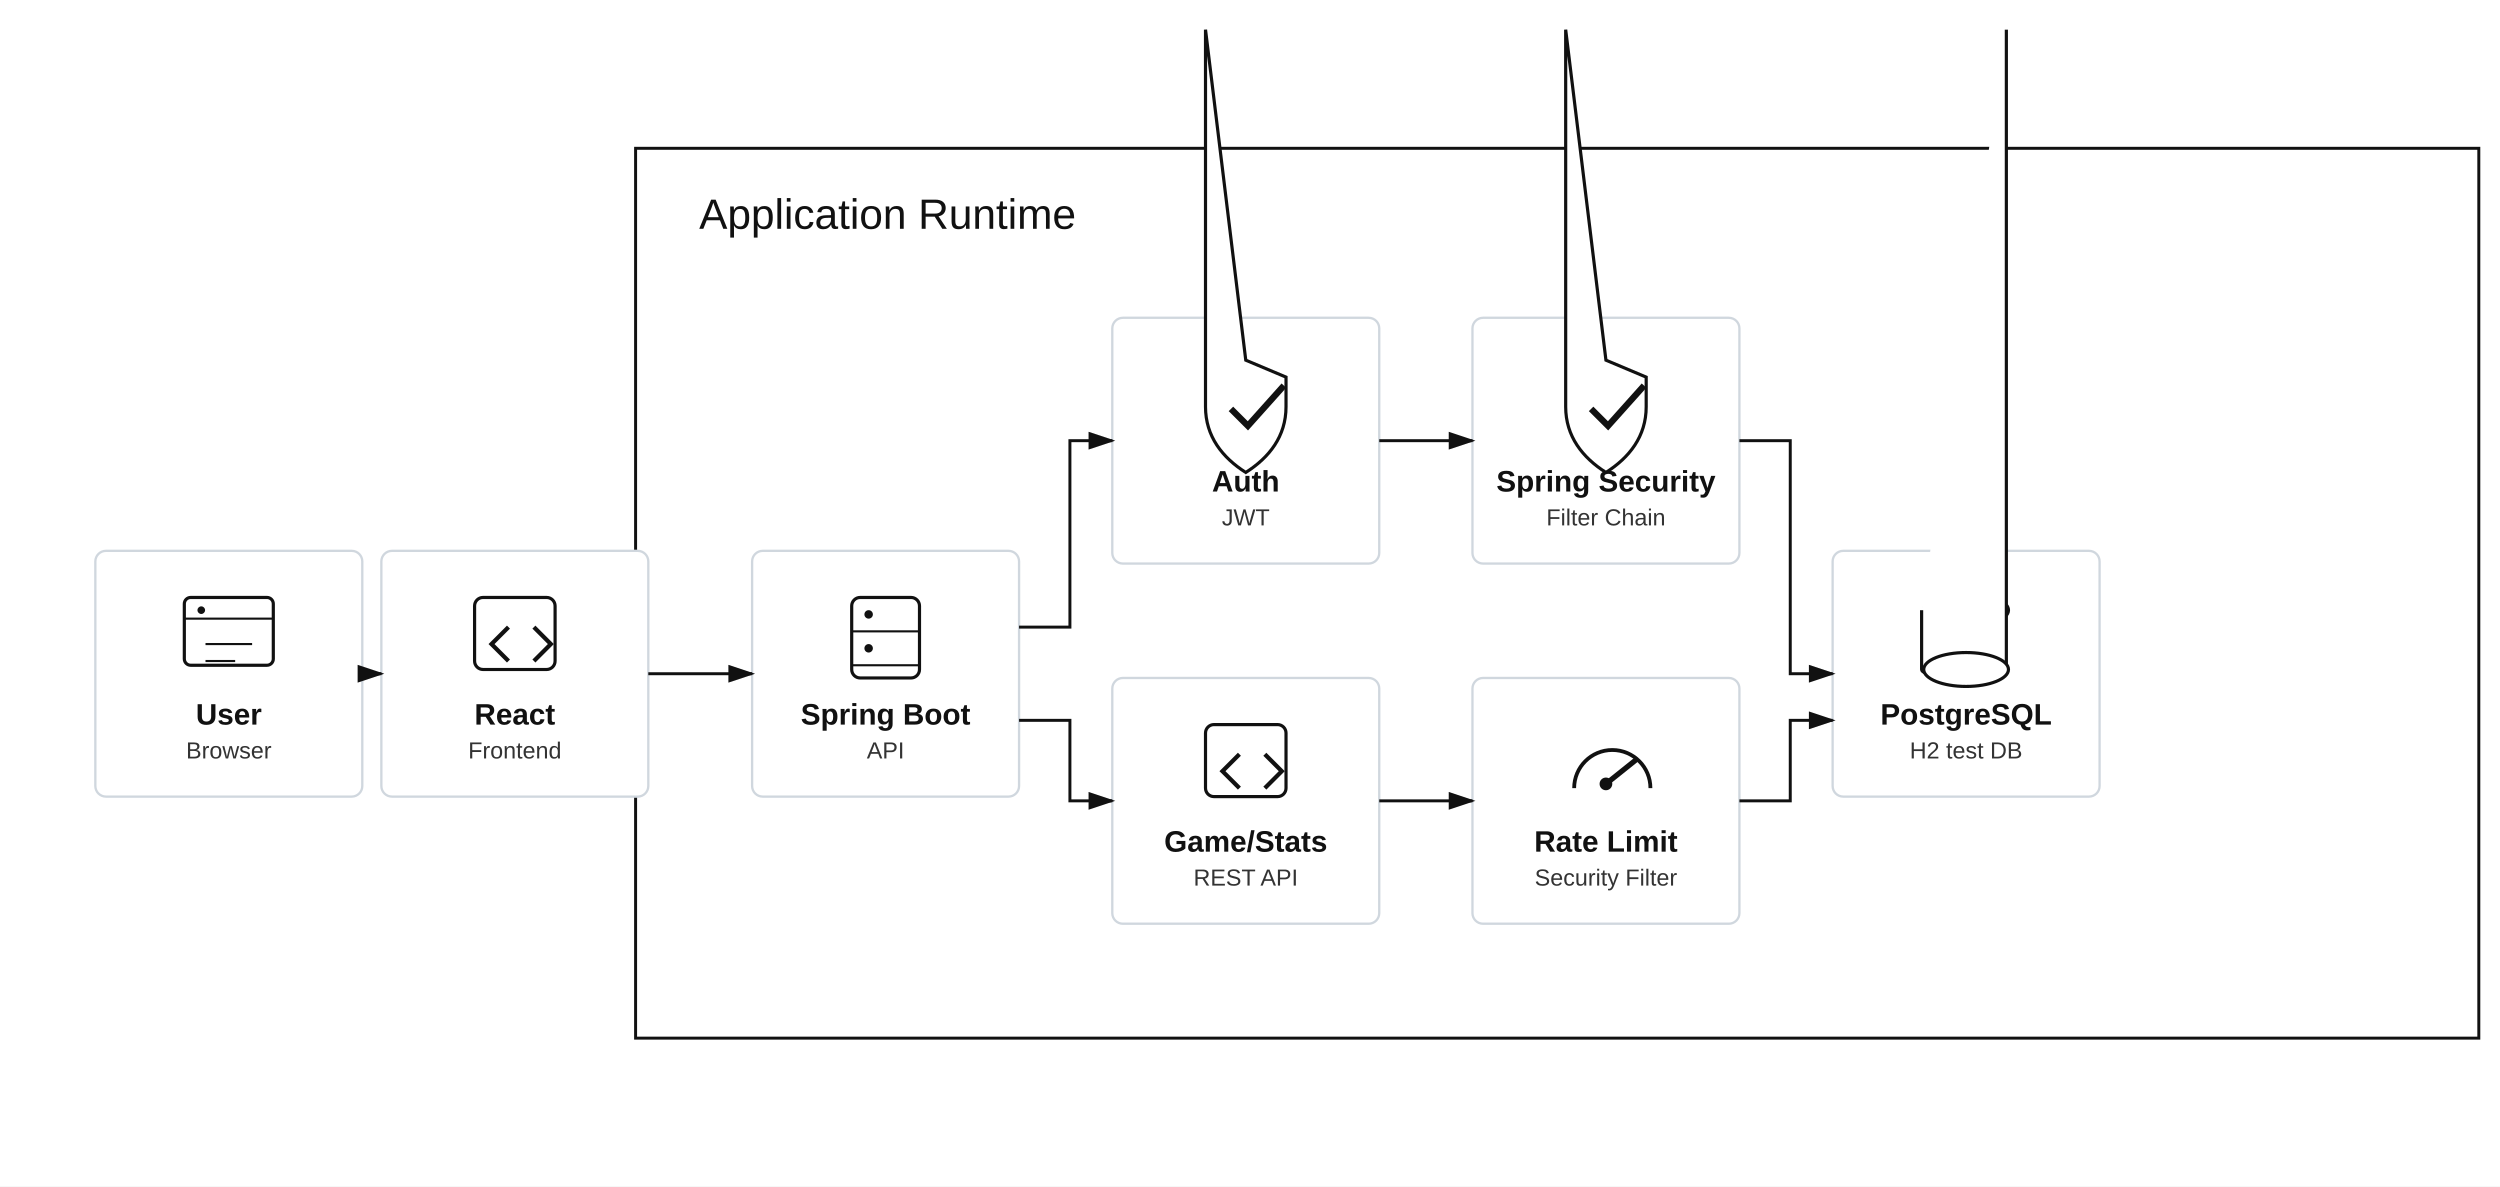
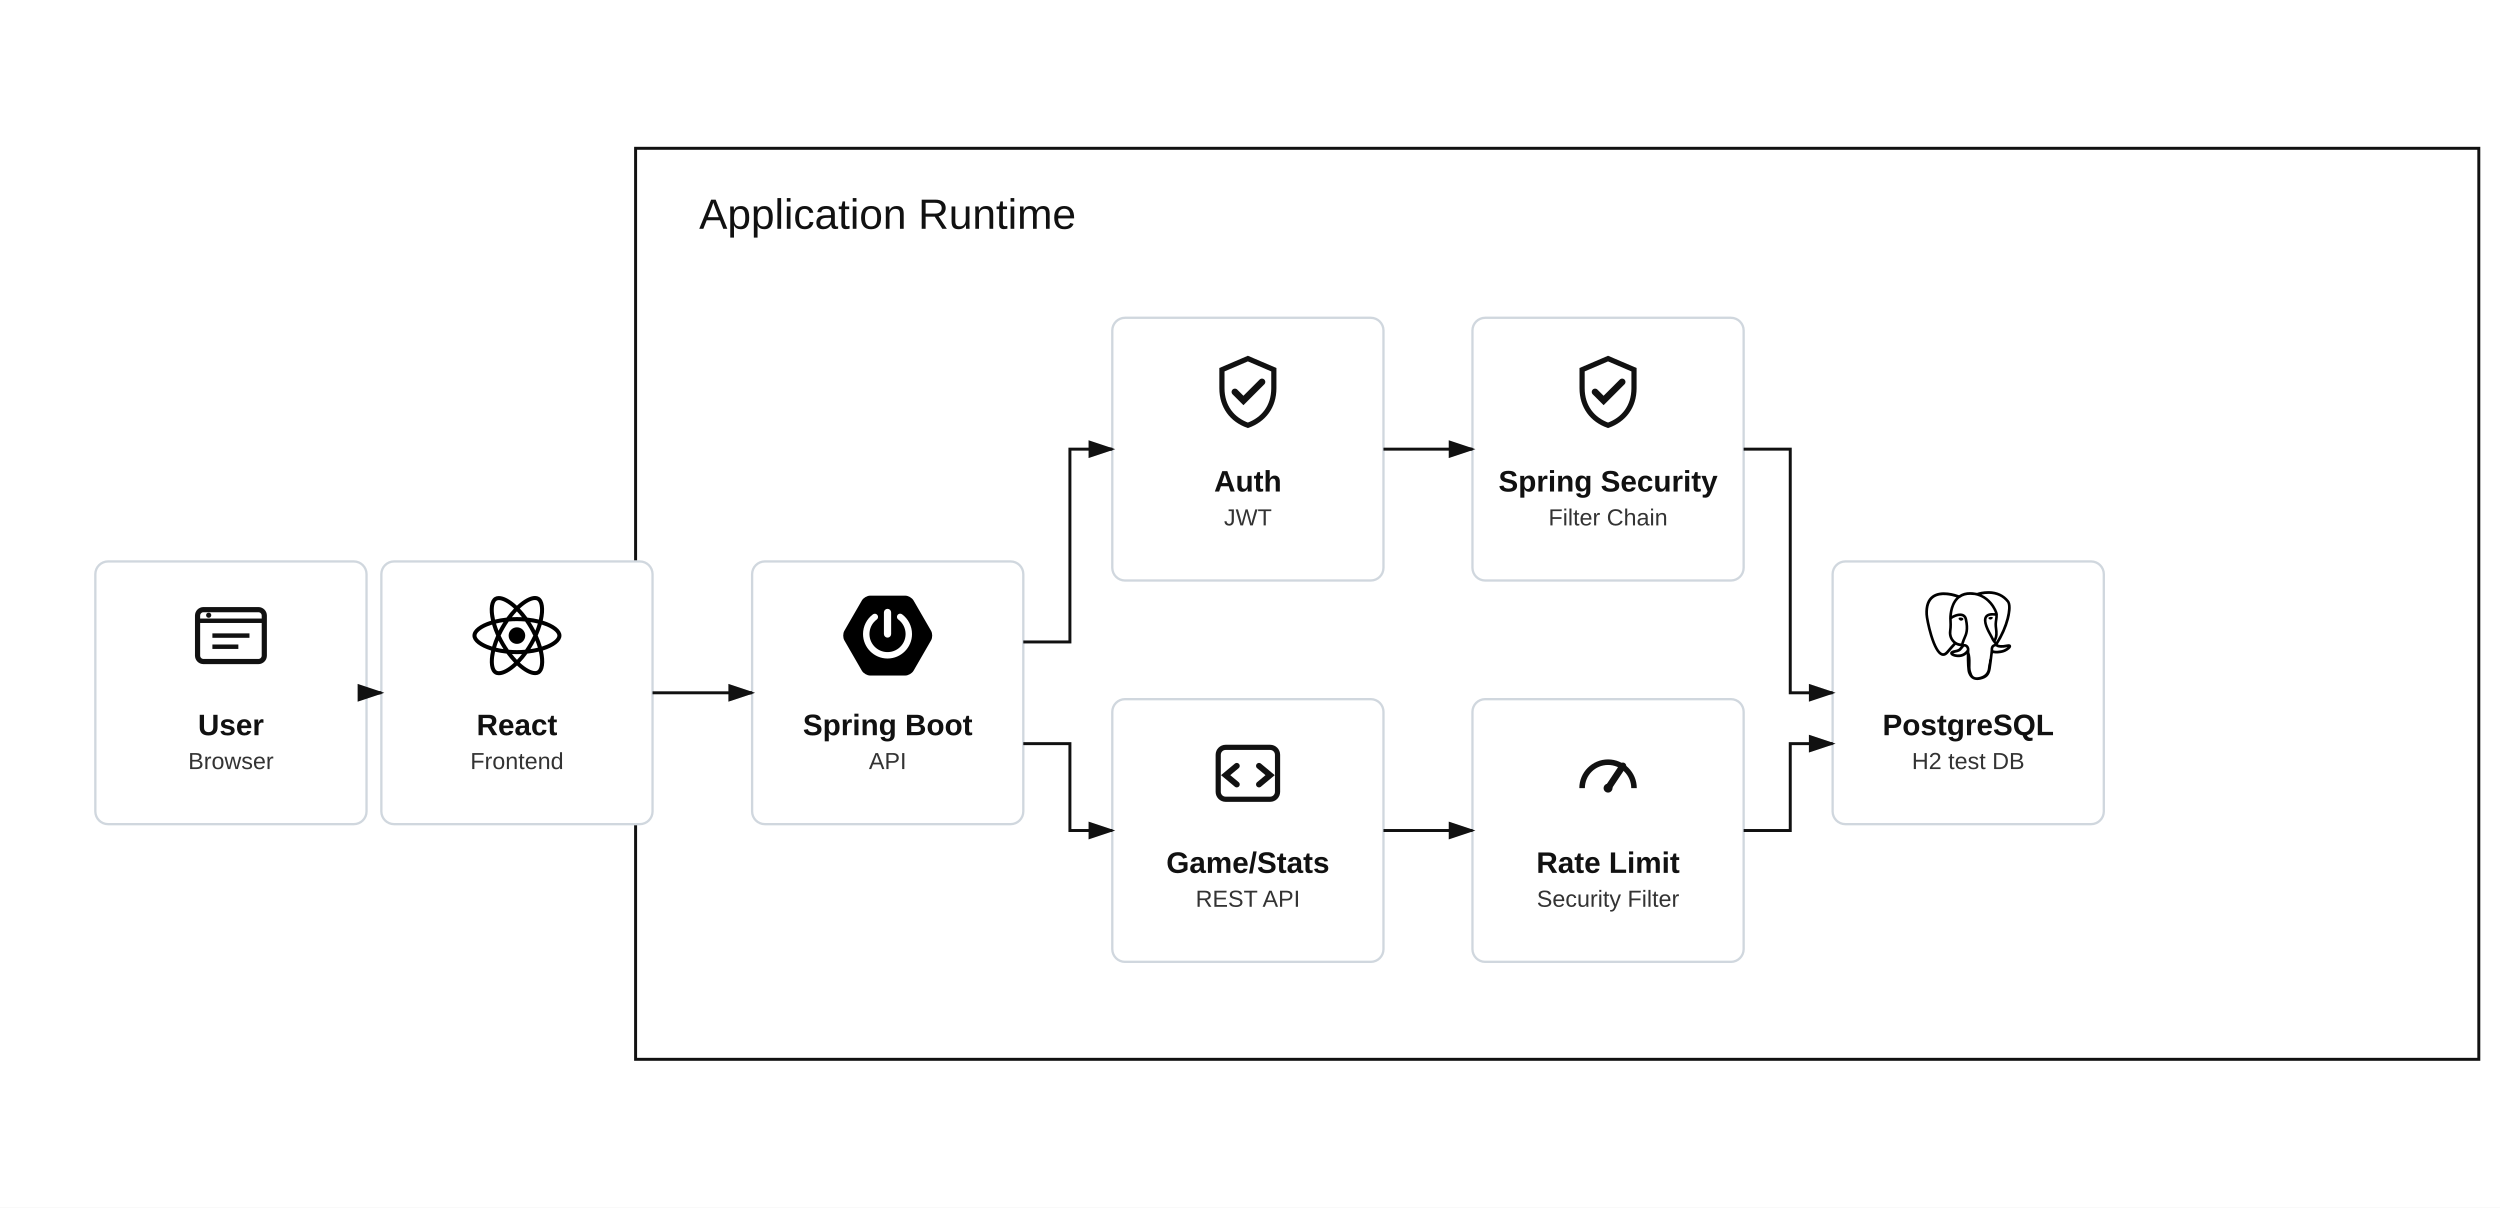
- <svg xmlns="http://www.w3.org/2000/svg" width="1180" height="560" viewBox="0 0 1180 560" role="img" aria-labelledby="title desc">
+ <svg xmlns="http://www.w3.org/2000/svg" width="1180" height="570" viewBox="0 0 1180 570" role="img" aria-labelledby="title desc">
  <defs>
    <marker id="arrow" markerWidth="10" markerHeight="10" refX="8" refY="3" orient="auto" markerUnits="strokeWidth">
      <path d="M0,0 L0,6 L9,3 z" fill="#111" />
    </marker>
  </defs>
  <style>.svc,.sub,.edge,.cloud-title,.awslogo{font-family:Arial,Helvetica,sans-serif;fill:#111}.cloud-title{font-size:20px}.awslogo{font-size:15px;font-weight:700;fill:#fff}.svc{font-size:14px;font-weight:600}.sub{font-size:11px;fill:#333}.edge{font-size:11px;fill:#333}.arrow{stroke:#111;stroke-width:1.4;fill:none;marker-end:url(#arrow)}</style>
  <rect width="100%" height="100%" fill="#fff" />
-   <rect x="300" y="70" width="870" height="420" fill="#fff" stroke="#111" stroke-width="1.4" />
+   <rect x="300" y="70" width="870" height="430" fill="#fff" stroke="#111" stroke-width="1.4" />
  <text x="330" y="108" class="cloud-title">Application Runtime</text>
  <g id="user">
-     <rect x="45" y="260" width="126" height="116" rx="5" fill="#fff" stroke="#d0d7de" stroke-width="1.1" />
-     <rect x="87" y="282" width="42" height="32" rx="3" fill="#fff" stroke="#111" stroke-width="1.5" />
-     <line x1="87" y1="292" x2="129" y2="292" stroke="#111" />
-     <circle cx="95" cy="288" r="1.8" fill="#111" />
-     <line x1="97" y1="304" x2="119" y2="304" stroke="#111" />
-     <line x1="97" y1="312" x2="111" y2="312" stroke="#111" />
-     <text x="108" y="342" text-anchor="middle" class="svc">
-       <tspan x="108" dy="0">User</tspan>
+     <rect x="45" y="265" width="128" height="124" rx="6" fill="#fff" stroke="#d0d7de" stroke-width="1.1" />
+     <svg x="88" y="279" width="42" height="42" viewBox="0 0 24 24" preserveAspectRatio="xMidYMid meet" color="#111" aria-hidden="true">
+       <rect x="3" y="5" width="18" height="14" rx="1.6" fill="none" stroke="currentColor" stroke-width="1.4" />
+       <line x1="3" y1="8" x2="21" y2="8" stroke="currentColor" stroke-width="1.2" />
+       <circle cx="6" cy="6.5" r=".7" fill="currentColor" />
+       <line x1="7" y1="12" x2="17" y2="12" stroke="currentColor" stroke-width="1.2" />
+       <line x1="7" y1="15" x2="14" y2="15" stroke="currentColor" stroke-width="1.2" />
+     </svg>
+     <text x="109" y="347" text-anchor="middle" class="svc">
+       <tspan x="109" dy="0">User</tspan>
    </text>
-     <text x="108" y="358" text-anchor="middle" class="sub">
-       <tspan x="108" dy="0">Browser</tspan>
+     <text x="109" y="363" text-anchor="middle" class="sub">
+       <tspan x="109" dy="0">Browser</tspan>
    </text>
  </g>
  <g id="react">
-     <rect x="180" y="260" width="126" height="116" rx="5" fill="#fff" stroke="#d0d7de" stroke-width="1.1" />
-     <rect x="224" y="282" width="38" height="34" rx="4" fill="#fff" stroke="#111" stroke-width="1.5" />
-     <path d="M240 296l-8 8 8 8M252 296l8 8-8 8" fill="none" stroke="#111" stroke-width="2" />
-     <text x="243" y="342" text-anchor="middle" class="svc">
-       <tspan x="243" dy="0">React</tspan>
+     <rect x="180" y="265" width="128" height="124" rx="6" fill="#fff" stroke="#d0d7de" stroke-width="1.1" />
+     <svg x="223" y="279" width="42" height="42" viewBox="0 0 24 24" preserveAspectRatio="xMidYMid meet" color="#111" aria-hidden="true">
+       <path d="M14.23 12.004a2.236 2.236 0 0 1-2.235 2.236 2.236 2.236 0 0 1-2.236-2.236 2.236 2.236 0 0 1 2.235-2.236 2.236 2.236 0 0 1 2.236 2.236zm2.648-10.69c-1.346 0-3.107.96-4.888 2.622-1.78-1.653-3.542-2.602-4.887-2.602-.41 0-.783.093-1.106.278-1.375.793-1.683 3.264-.973 6.365C1.98 8.917 0 10.42 0 12.004c0 1.59 1.99 3.097 5.043 4.03-.704 3.113-.39 5.588.988 6.38.32.187.69.275 1.102.275 1.345 0 3.107-.96 4.888-2.624 1.78 1.654 3.542 2.603 4.887 2.603.41 0 .783-.09 1.106-.275 1.374-.792 1.683-3.263.973-6.365C22.02 15.096 24 13.59 24 12.004c0-1.59-1.99-3.097-5.043-4.032.704-3.11.39-5.587-.988-6.38-.318-.184-.688-.277-1.092-.278zm-.005 1.09v.006c.225 0 .406.044.558.127.666.382.955 1.835.73 3.704-.054.46-.142.945-.25 1.44-.96-.236-2.006-.417-3.107-.534-.66-.905-1.345-1.727-2.035-2.447 1.592-1.48 3.087-2.292 4.105-2.295zm-9.77.02c1.012 0 2.514.808 4.11 2.28-.686.72-1.37 1.537-2.02 2.442-1.107.117-2.154.298-3.113.538-.112-.49-.195-.964-.254-1.42-.23-1.868.054-3.32.714-3.707.19-.09.4-.127.563-.132zm4.882 3.05c.455.468.91.992 1.36 1.564-.44-.02-.89-.034-1.345-.034-.46 0-.915.01-1.36.034.44-.572.895-1.096 1.345-1.565zM12 8.1c.74 0 1.477.034 2.202.093.406.582.802 1.203 1.183 1.86.372.64.71 1.29 1.018 1.946-.308.655-.646 1.31-1.013 1.95-.38.66-.773 1.288-1.18 1.87-.728.063-1.466.098-2.21.098-.74 0-1.477-.035-2.202-.093-.406-.582-.802-1.204-1.183-1.86-.372-.64-.71-1.29-1.018-1.946.303-.657.646-1.313 1.013-1.954.38-.66.773-1.286 1.18-1.868.728-.064 1.466-.098 2.21-.098zm-3.635.254c-.24.377-.48.763-.704 1.16-.225.39-.435.782-.635 1.174-.265-.656-.49-1.31-.676-1.947.64-.15 1.315-.283 2.015-.386zm7.26 0c.695.103 1.365.23 2.006.387-.18.632-.405 1.282-.66 1.933-.2-.39-.41-.783-.64-1.174-.225-.392-.465-.774-.705-1.146zm3.063.675c.484.15.944.317 1.375.498 1.732.74 2.852 1.708 2.852 2.476-.005.768-1.125 1.74-2.857 2.475-.42.18-.88.342-1.355.493-.28-.958-.646-1.956-1.1-2.98.45-1.017.81-2.01 1.085-2.964zm-13.395.004c.278.96.645 1.957 1.1 2.98-.45 1.017-.812 2.01-1.086 2.964-.484-.15-.944-.318-1.37-.5-1.732-.737-2.852-1.706-2.852-2.474 0-.768 1.12-1.742 2.852-2.476.42-.18.88-.342 1.356-.494zm11.678 4.28c.265.657.49 1.312.676 1.948-.64.157-1.316.29-2.016.39.24-.375.48-.762.705-1.158.225-.39.435-.788.636-1.18zm-9.945.02c.2.392.41.783.64 1.175.23.39.465.772.705 1.143-.695-.102-1.365-.23-2.006-.386.18-.63.406-1.282.66-1.933zM17.92 16.32c.112.493.2.968.254 1.423.23 1.868-.054 3.32-.714 3.708-.147.09-.338.128-.563.128-1.012 0-2.514-.807-4.11-2.28.686-.72 1.37-1.536 2.02-2.44 1.107-.118 2.154-.3 3.113-.54zm-11.83.01c.96.234 2.006.415 3.107.532.66.905 1.345 1.727 2.035 2.446-1.595 1.483-3.092 2.295-4.11 2.295-.22-.005-.406-.05-.553-.132-.666-.38-.955-1.834-.73-3.703.054-.46.142-.944.25-1.438zm4.56.64c.44.02.89.034 1.345.034.46 0 .915-.01 1.36-.034-.44.572-.895 1.095-1.345 1.565-.455-.47-.91-.993-1.36-1.565z" />
+     </svg>
+     <text x="244" y="347" text-anchor="middle" class="svc">
+       <tspan x="244" dy="0">React</tspan>
    </text>
-     <text x="243" y="358" text-anchor="middle" class="sub">
-       <tspan x="243" dy="0">Frontend</tspan>
+     <text x="244" y="363" text-anchor="middle" class="sub">
+       <tspan x="244" dy="0">Frontend</tspan>
    </text>
  </g>
  <g id="api">
-     <rect x="355" y="260" width="126" height="116" rx="5" fill="#fff" stroke="#d0d7de" stroke-width="1.1" />
-     <rect x="402" y="282" width="32" height="38" rx="4" fill="#fff" stroke="#111" stroke-width="1.5" />
-     <line x1="402" y1="298" x2="434" y2="298" stroke="#111" />
-     <line x1="402" y1="314" x2="434" y2="314" stroke="#111" />
-     <circle cx="410" cy="290" r="2" fill="#111" />
-     <circle cx="410" cy="306" r="2" fill="#111" />
-     <text x="418" y="342" text-anchor="middle" class="svc">
-       <tspan x="418" dy="0">Spring Boot</tspan>
+     <rect x="355" y="265" width="128" height="124" rx="6" fill="#fff" stroke="#d0d7de" stroke-width="1.1" />
+     <svg x="398" y="279" width="42" height="42" viewBox="0 0 24 24" preserveAspectRatio="xMidYMid meet" color="#111" aria-hidden="true">
+       <path d="m23.693 10.706-4.73-8.184c-.409-.711-1.417-1.294-2.24-1.294H7.272c-.819 0-1.831.584-2.24 1.294L.307 10.706c-.409.711-.409 1.873 0 2.584l4.725 8.189c.409.711 1.417 1.294 2.24 1.294h9.455c.819 0 1.826-.584 2.24-1.294l4.725-8.189c.409-.711.409-1.873 0-2.584zM10.976 5.755c0-.536.438-.974.974-.974s.974.438.974.974v5.822c0 .537-.438.974-.974.974s-.974-.438-.974-.974zm.974 12.429c-3.643 0-6.608-2.965-6.608-6.608.005-2.09.993-4.052 2.668-5.304a.866.866 0 0 1 1.214.179.866.866 0 0 1-.179 1.214c-2.16 1.605-2.612 4.659-1.007 6.819 1.605 2.16 4.659 2.612 6.819 1.007 1.238-.918 1.967-2.372 1.967-3.916a4.897 4.897 0 0 0-1.986-3.925c-.386-.282-.466-.828-.184-1.214.282-.386.828-.466 1.214-.183 1.69 1.247 2.683 3.224 2.687 5.323 0 3.647-2.965 6.608-6.608 6.608z" />
+     </svg>
+     <text x="419" y="347" text-anchor="middle" class="svc">
+       <tspan x="419" dy="0">Spring Boot</tspan>
    </text>
-     <text x="418" y="358" text-anchor="middle" class="sub">
-       <tspan x="418" dy="0">API</tspan>
+     <text x="419" y="363" text-anchor="middle" class="sub">
+       <tspan x="419" dy="0">API</tspan>
    </text>
  </g>
  <g id="auth">
-     <rect x="525" y="150" width="126" height="116" rx="5" fill="#fff" stroke="#d0d7de" stroke-width="1.1" />
-     <path d="M588 170l19 8v14c0 14-8 24-19 31-11-7-19-17-19-31V14z" fill="#fff" stroke="#111" stroke-width="1.5" />
-     <path d="M581 193l8 8 17-19" fill="none" stroke="#111" stroke-width="3" />
-     <text x="588" y="232" text-anchor="middle" class="svc">
-       <tspan x="588" dy="0">Auth</tspan>
+     <rect x="525" y="150" width="128" height="124" rx="6" fill="#fff" stroke="#d0d7de" stroke-width="1.1" />
+     <svg x="568" y="164" width="42" height="42" viewBox="0 0 24 24" preserveAspectRatio="xMidYMid meet" color="#111" aria-hidden="true">
+       <path d="M12 3 19 6v5c0 5-2.8 8.5-7 10-4.2-1.5-7-5-7-10V6l7-3Z" fill="none" stroke="currentColor" stroke-width="1.4" />
+       <path d="M8.5 12l2.3 2.3 5-5" fill="none" stroke="currentColor" stroke-width="1.8" stroke-linecap="round" />
+     </svg>
+     <text x="589" y="232" text-anchor="middle" class="svc">
+       <tspan x="589" dy="0">Auth</tspan>
    </text>
-     <text x="588" y="248" text-anchor="middle" class="sub">
-       <tspan x="588" dy="0">JWT</tspan>
+     <text x="589" y="248" text-anchor="middle" class="sub">
+       <tspan x="589" dy="0">JWT</tspan>
    </text>
  </g>
  <g id="game">
-     <rect x="525" y="320" width="126" height="116" rx="5" fill="#fff" stroke="#d0d7de" stroke-width="1.1" />
-     <rect x="569" y="342" width="38" height="34" rx="4" fill="#fff" stroke="#111" stroke-width="1.5" />
-     <path d="M585 356l-8 8 8 8M597 356l8 8-8 8" fill="none" stroke="#111" stroke-width="2" />
-     <text x="588" y="402" text-anchor="middle" class="svc">
-       <tspan x="588" dy="0">Game/Stats</tspan>
+     <rect x="525" y="330" width="128" height="124" rx="6" fill="#fff" stroke="#d0d7de" stroke-width="1.1" />
+     <svg x="568" y="344" width="42" height="42" viewBox="0 0 24 24" preserveAspectRatio="xMidYMid meet" color="#111" aria-hidden="true">
+       <rect x="4" y="5" width="16" height="14" rx="2" fill="none" stroke="currentColor" stroke-width="1.4" />
+       <path d="M9 10l-3 2.5L9 15M15 10l3 2.5L15 15" fill="none" stroke="currentColor" stroke-width="1.6" stroke-linecap="round" />
+     </svg>
+     <text x="589" y="412" text-anchor="middle" class="svc">
+       <tspan x="589" dy="0">Game/Stats</tspan>
    </text>
-     <text x="588" y="418" text-anchor="middle" class="sub">
-       <tspan x="588" dy="0">REST API</tspan>
+     <text x="589" y="428" text-anchor="middle" class="sub">
+       <tspan x="589" dy="0">REST API</tspan>
    </text>
  </g>
  <g id="security">
-     <rect x="695" y="150" width="126" height="116" rx="5" fill="#fff" stroke="#d0d7de" stroke-width="1.1" />
-     <path d="M758 170l19 8v14c0 14-8 24-19 31-11-7-19-17-19-31V14z" fill="#fff" stroke="#111" stroke-width="1.5" />
-     <path d="M751 193l8 8 17-19" fill="none" stroke="#111" stroke-width="3" />
-     <text x="758" y="232" text-anchor="middle" class="svc">
-       <tspan x="758" dy="0">Spring Security</tspan>
+     <rect x="695" y="150" width="128" height="124" rx="6" fill="#fff" stroke="#d0d7de" stroke-width="1.1" />
+     <svg x="738" y="164" width="42" height="42" viewBox="0 0 24 24" preserveAspectRatio="xMidYMid meet" color="#111" aria-hidden="true">
+       <path d="M12 3 19 6v5c0 5-2.8 8.5-7 10-4.2-1.5-7-5-7-10V6l7-3Z" fill="none" stroke="currentColor" stroke-width="1.4" />
+       <path d="M8.5 12l2.3 2.3 5-5" fill="none" stroke="currentColor" stroke-width="1.8" stroke-linecap="round" />
+     </svg>
+     <text x="759" y="232" text-anchor="middle" class="svc">
+       <tspan x="759" dy="0">Spring Security</tspan>
    </text>
-     <text x="758" y="248" text-anchor="middle" class="sub">
-       <tspan x="758" dy="0">Filter Chain</tspan>
+     <text x="759" y="248" text-anchor="middle" class="sub">
+       <tspan x="759" dy="0">Filter Chain</tspan>
    </text>
  </g>
  <g id="rate">
-     <rect x="695" y="320" width="126" height="116" rx="5" fill="#fff" stroke="#d0d7de" stroke-width="1.1" />
-     <path d="M743 372a18 18 0 1 1 36 0" fill="none" stroke="#111" stroke-width="1.8" />
-     <line x1="758" y1="370" x2="773" y2="358" stroke="#111" stroke-width="2.5" />
-     <circle cx="758" cy="370" r="3" fill="#111" />
-     <text x="758" y="402" text-anchor="middle" class="svc">
-       <tspan x="758" dy="0">Rate Limit</tspan>
+     <rect x="695" y="330" width="128" height="124" rx="6" fill="#fff" stroke="#d0d7de" stroke-width="1.1" />
+     <svg x="738" y="344" width="42" height="42" viewBox="0 0 24 24" preserveAspectRatio="xMidYMid meet" color="#111" aria-hidden="true">
+       <path d="M5 16a7 7 0 1 1 14 0" fill="none" stroke="currentColor" stroke-width="1.5" />
+       <path d="M12 16l4-6" stroke="currentColor" stroke-width="1.8" stroke-linecap="round" />
+       <circle cx="12" cy="16" r="1.2" fill="currentColor" />
+     </svg>
+     <text x="759" y="412" text-anchor="middle" class="svc">
+       <tspan x="759" dy="0">Rate Limit</tspan>
    </text>
-     <text x="758" y="418" text-anchor="middle" class="sub">
-       <tspan x="758" dy="0">Security Filter</tspan>
+     <text x="759" y="428" text-anchor="middle" class="sub">
+       <tspan x="759" dy="0">Security Filter</tspan>
    </text>
  </g>
  <g id="db">
-     <rect x="865" y="260" width="126" height="116" rx="5" fill="#fff" stroke="#d0d7de" stroke-width="1.1" />
-     <ellipse cx="928" cy="288" rx="20" ry="8" fill="#fff" stroke="#111" stroke-width="1.5" />
-     <path d="M907 288v28c0 5 40 5 40 0V14" fill="#fff" stroke="#111" stroke-width="1.5" />
-     <ellipse cx="928" cy="316" rx="20" ry="8" fill="#fff" stroke="#111" stroke-width="1.5" />
-     <text x="928" y="342" text-anchor="middle" class="svc">
-       <tspan x="928" dy="0">PostgreSQL</tspan>
+     <rect x="865" y="265" width="128" height="124" rx="6" fill="#fff" stroke="#d0d7de" stroke-width="1.1" />
+     <svg x="908" y="279" width="42" height="42" viewBox="0 0 24 24" preserveAspectRatio="xMidYMid meet" color="#111" aria-hidden="true">
+       <path d="M23.559 14.723a.527.527 0 0 0-.056-.119c-.139-.263-.477-.342-1.007-.232-1.653.341-2.293.131-2.526-.019 1.342-2.048 2.445-4.522 3.041-6.83.271-1.051.798-3.524.122-4.732a1.564 1.564 0 0 0-.151-.235C21.693.909 19.801.025 17.51.001c-1.495-.016-2.771.346-3.116.479a9.449 9.449 0 0 0-.516-.082 8.044 8.044 0 0 0-1.311-.128c-1.182-.018-2.204.264-3.05.841-.857-.321-4.789-1.645-7.222.079C.936 2.153.309 3.873.43 6.304c.041.818.507 3.334 1.242 5.744.46 1.506.939 2.702 1.433 3.582.553.994 1.126 1.593 1.714 1.79.447.149 1.133.144 1.858-.728.801-.964 1.59-1.826 1.945-2.207.435.235.906.362 1.39.377a.057.057 0 0 0 0.0.004 11.031 11.031 0 0 0-.247.305c-.339.43-.409.52-1.5.744-.31.064-1.134.234-1.146.811-.003.122.033.231.092.327.227.423.922.61 1.015.633 1.335.334 2.504.092 3.371-.679-.017 2.231.077 4.417.345 5.087.221.553.762 1.905 2.469 1.904.251 0 .526-.029.83-.094 1.782-.382 2.556-1.17 2.855-2.906.15-.871.402-2.875.539-4.101.017-.07.036-.121.057-.136.001-.001.07-.047.427.031a.367.367 0 0 0 .044.007l.254.022.015.001c.847.038 1.911-.143 2.531-.431.644-.299 1.806-1.032 1.595-1.67zM2.371 11.877c-.744-2.436-1.178-4.885-1.212-5.572-.109-2.171.417-3.683 1.562-4.493 1.837-1.299 4.84-.541 6.108-.13-.003.003-.007.006-.01.009-2.024 2.044-1.976 5.536-1.971 5.75-0.0.082.007.199.016.359.035.587.1 1.68-.073 2.918-.161 1.15.194 2.276.973 3.089.081.084.165.163.252.237-.347.371-1.1 1.193-1.903 2.158-.568.682-.96.552-1.089.509-.392-.131-.813-.587-1.238-1.322-.48-.839-.964-2.032-1.415-3.513zm6.007 5.087c-.171-.043-.327-.113-.432-.177.089-.039.237-.09.483-.141 1.283-.264 1.482-.451 1.914-1.0.099-.126.212-.269.367-.443a.355.355 0 0 0 .074-.13c.171-.151.272-.11.437-.042.156.065.308.26.369.475.029.102.062.294-.045.444-.904 1.266-2.222 1.249-3.168 1.013zm2.094-3.988-.052.141c-.133.357-.257.688-.333 1.003-.667-.002-1.317-.287-1.81-.802-.628-.655-.913-1.566-.782-2.5.183-1.308.115-2.447.079-3.059-.005-.086-.009-.161-.012-.22.296-.262 1.666-.996 2.643-.772.446.102.718.406.831.928.585 2.704.077 3.831-.33 4.736-.084.187-.163.363-.231.545zm7.364 4.572c-.017.177-.036.376-.062.596l-.146.438a.355.355 0 0 0-.018.108c-.006.475-.054.649-.115.869-.063.229-.135.489-.179 1.058-.11 1.414-.878 2.227-2.417 2.557-1.516.325-1.784-.497-2.021-1.222a6.582 6.582 0 0 0-.077-.227c-.215-.586-.191-1.412-.157-2.555.017-.561-.025-1.901-.33-2.646.004-.293.011-.591.019-.892a.353.353 0 0 0-.015-.113 1.493 1.493 0 0 0-.044-.208c-.123-.428-.421-.787-.78-.935-.142-.059-.404-.167-.718-.087.067-.276.183-.588.309-.925l.053-.142c.059-.16.134-.326.213-.501.426-.948 1.011-2.245.377-5.177-.237-1.098-1.03-1.634-2.232-1.51-.721.075-1.38.365-1.709.532a5.672 5.672 0 0 0-.196.104c.092-1.106.439-3.174 1.736-4.482a4.031 4.031 0 0 1 .303-.276.353.353 0 0 0 .145-.064c.752-.571 1.694-.851 2.802-.833.409.007.802.034 1.174.081 1.939.354 3.244 1.447 4.036 2.383.814.962 1.255 1.931 1.431 2.454-1.323-.135-2.223.127-2.68.779-.993 1.419.543 4.173 1.281 5.496.135.243.252.452.289.541.24.583.551.971.779 1.255.07.087.137.171.189.245-.401.116-1.121.383-1.055 1.717-.012.156-.042.447-.083.815-.046.208-.07.46-.099.766zm.89-1.621c-.041-.832.269-.918.597-1.01a2.857 2.857 0 0 0 .135-.041 1.202 1.202 0 0 0 .134.103c.57.377 1.582.421 3.007.134-.202.177-.519.399-.953.601-.41.19-1.096.333-1.747.364-.72.034-1.086-.081-1.172-.151zm.57-9.271c-.006.351-.054.669-.105 1.002-.055.358-.112.727-.126 1.176-.014.437.04.891.093 1.33.107.887.216 1.8-.207 2.701a3.527 3.527 0 0 1-.188-.386c-.053-.128-.167-.333-.325-.616-.616-1.104-2.057-3.69-1.319-4.745.38-.543 1.341-.566 2.178-.463zm.228 7.014a12.376 12.376 0 0 0-.085-.107l-.035-.044c.726-1.2.584-2.386.458-3.438-.052-.432-.101-.84-.088-1.223.013-.406.067-.754.118-1.091.064-.415.129-.844.111-1.351.013-.053.019-.116.012-.19-.046-.485-.6-1.938-1.729-3.253-.608-.707-1.49-1.497-2.689-2.039.525-.107 1.233-.203 2.024-.186 2.051.046 3.675.814 4.824 2.282a.908.908 0 0 1 .067.1c.723 1.356-.276 6.275-2.987 10.54zm-8.817-6.116c-.025.179-.309.422-.621.422a.582.582 0 0 1-.081-.006c-.187-.026-.377-.144-.506-.316-.046-.06-.12-.178-.105-.284.005-.04.026-.099.092-.149.118-.089.352-.123.61-.087.316.044.643.194.611.419zm7.931-.411c.011.079-.049.201-.153.31-.068.072-.212.196-.408.223a.546.546 0 0 1-.075.005c-.293 0-.541-.234-.561-.372-.024-.176.264-.311.561-.352.297-.041.611.009.636.185z" />
+     </svg>
+     <text x="929" y="347" text-anchor="middle" class="svc">
+       <tspan x="929" dy="0">PostgreSQL</tspan>
    </text>
-     <text x="928" y="358" text-anchor="middle" class="sub">
-       <tspan x="928" dy="0">H2 test DB</tspan>
+     <text x="929" y="363" text-anchor="middle" class="sub">
+       <tspan x="929" dy="0">H2 test DB</tspan>
    </text>
  </g>
-   <path d="M 171 318 L 180 318" class="arrow" />
-   <path d="M 306 318 L 355 318" class="arrow" />
-   <path d="M 481 296 L 505 296 L 505 208 L 525 208" class="arrow" />
-   <path d="M 481 340 L 505 340 L 505 378 L 525 378" class="arrow" />
-   <path d="M 651 208 L 695 208" class="arrow" />
-   <path d="M 651 378 L 695 378" class="arrow" />
-   <path d="M 821 208 L 845 208 L 845 318 L 865 318" class="arrow" />
-   <path d="M 821 378 L 845 378 L 845 340 L 865 340" class="arrow" />
+   <path d="M 173 327 L 180 327" class="arrow" />
+   <path d="M 308 327 L 355 327" class="arrow" />
+   <path d="M 483 303 L 505 303 L 505 212 L 525 212" class="arrow" />
+   <path d="M 483 351 L 505 351 L 505 392 L 525 392" class="arrow" />
+   <path d="M 653 212 L 695 212" class="arrow" />
+   <path d="M 653 392 L 695 392" class="arrow" />
+   <path d="M 823 212 L 845 212 L 845 327 L 865 327" class="arrow" />
+   <path d="M 823 392 L 845 392 L 845 351 L 865 351" class="arrow" />
</svg>
